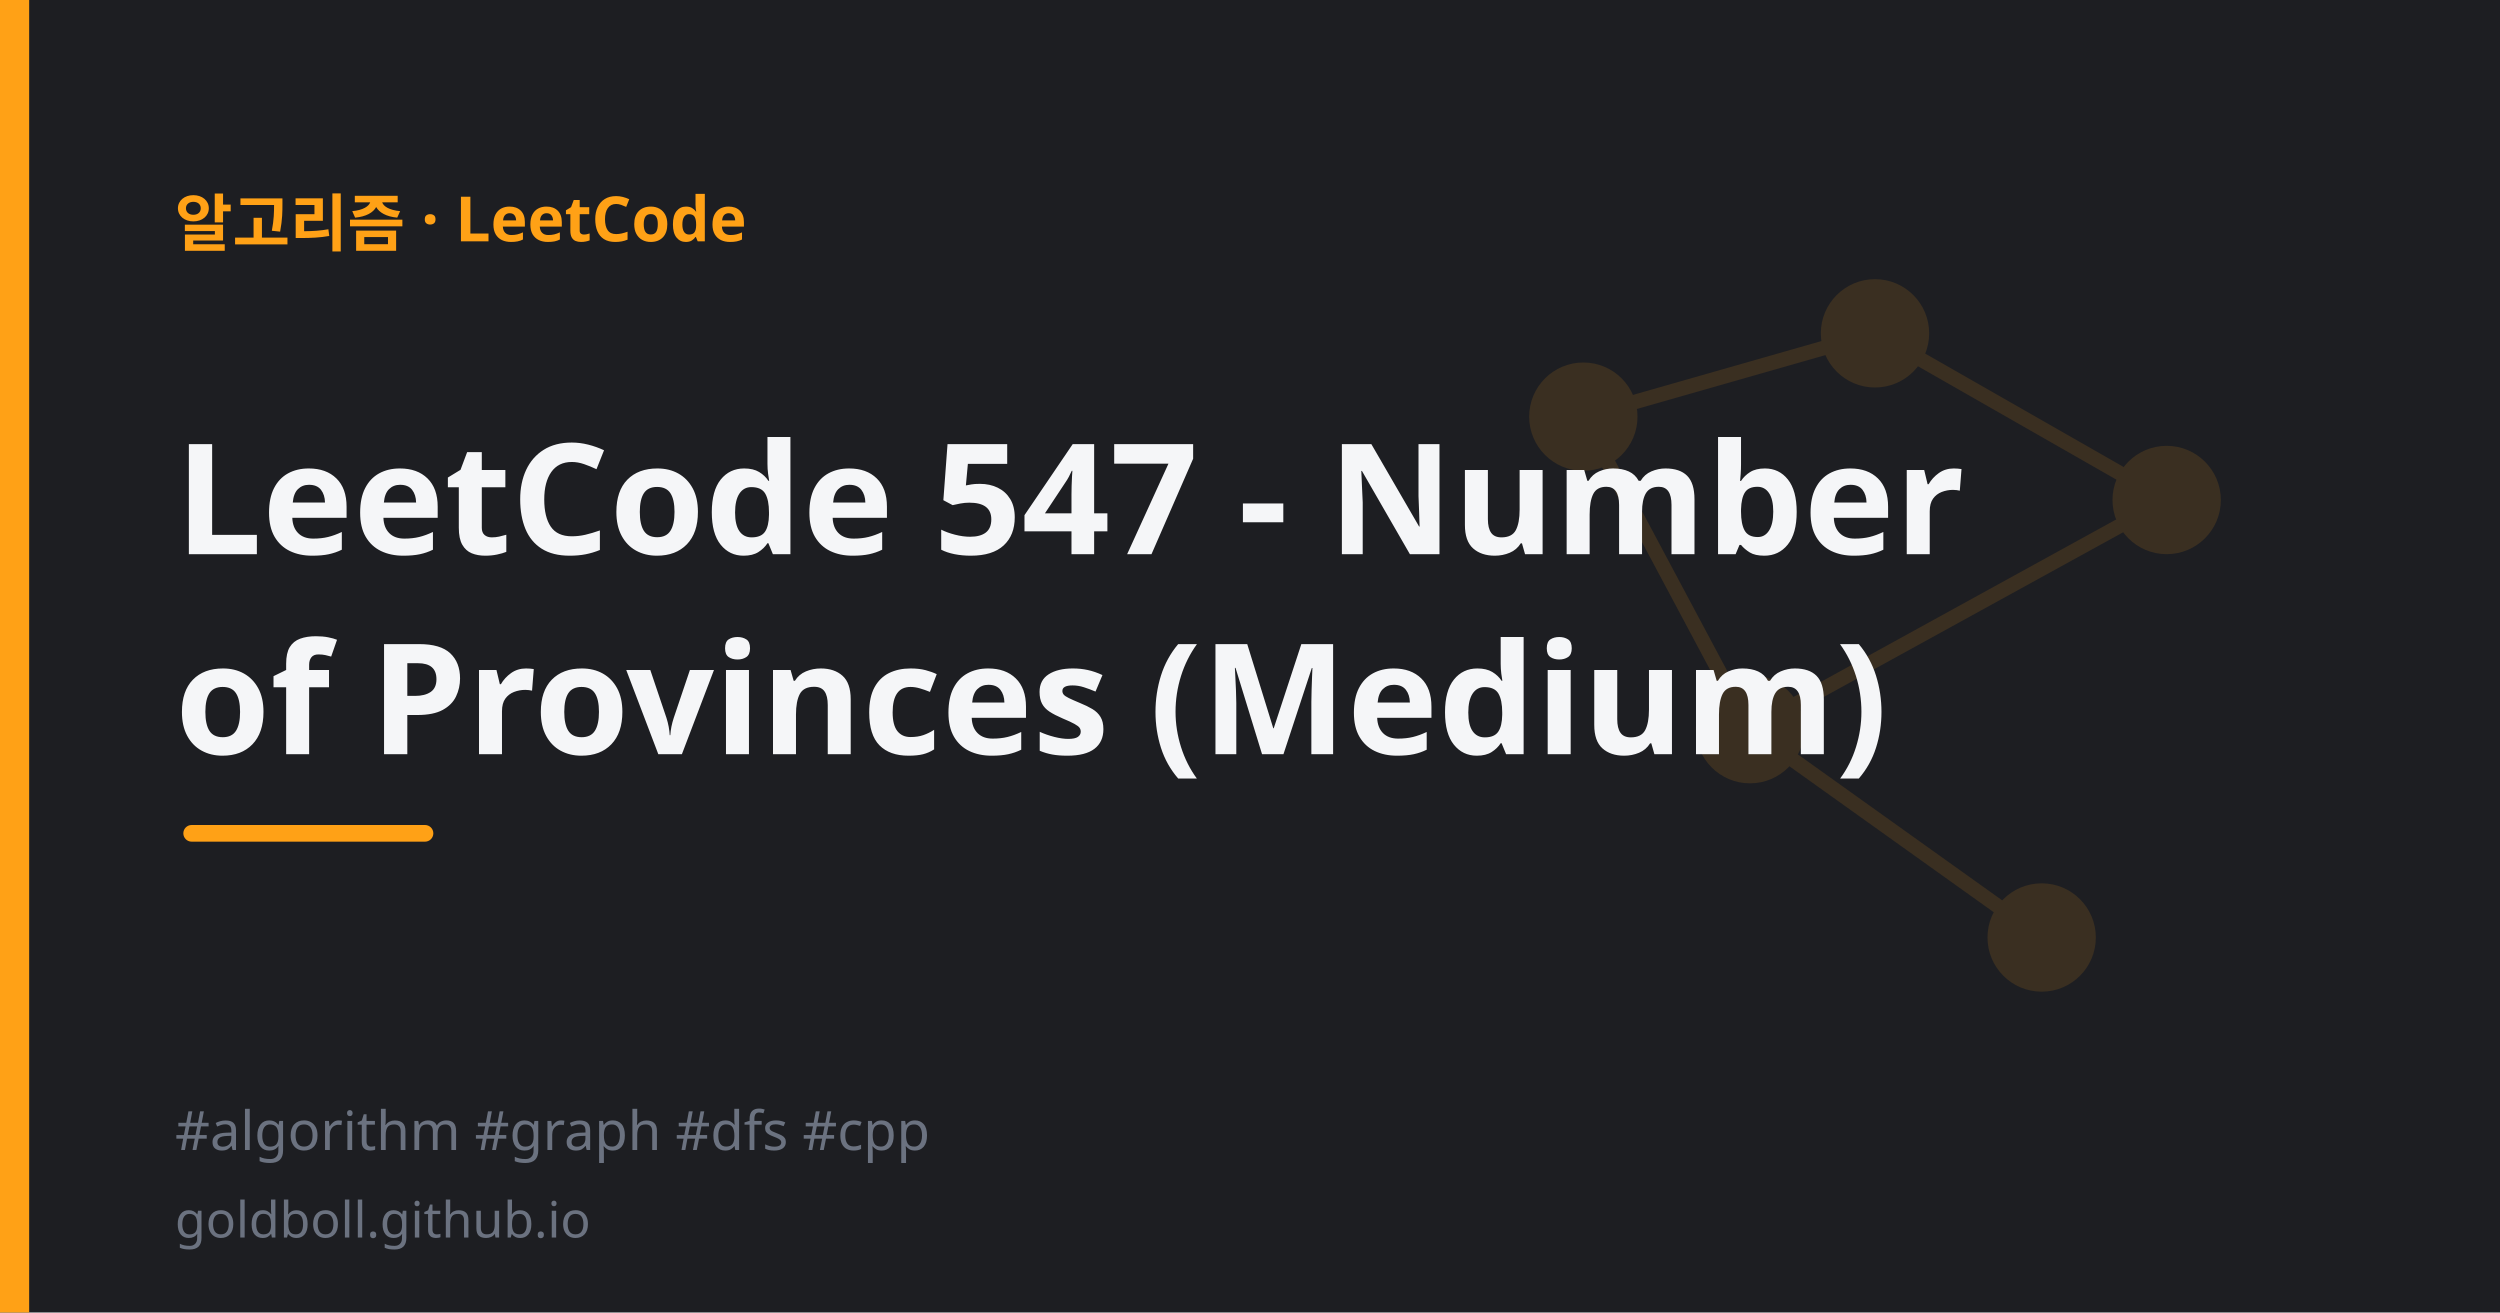
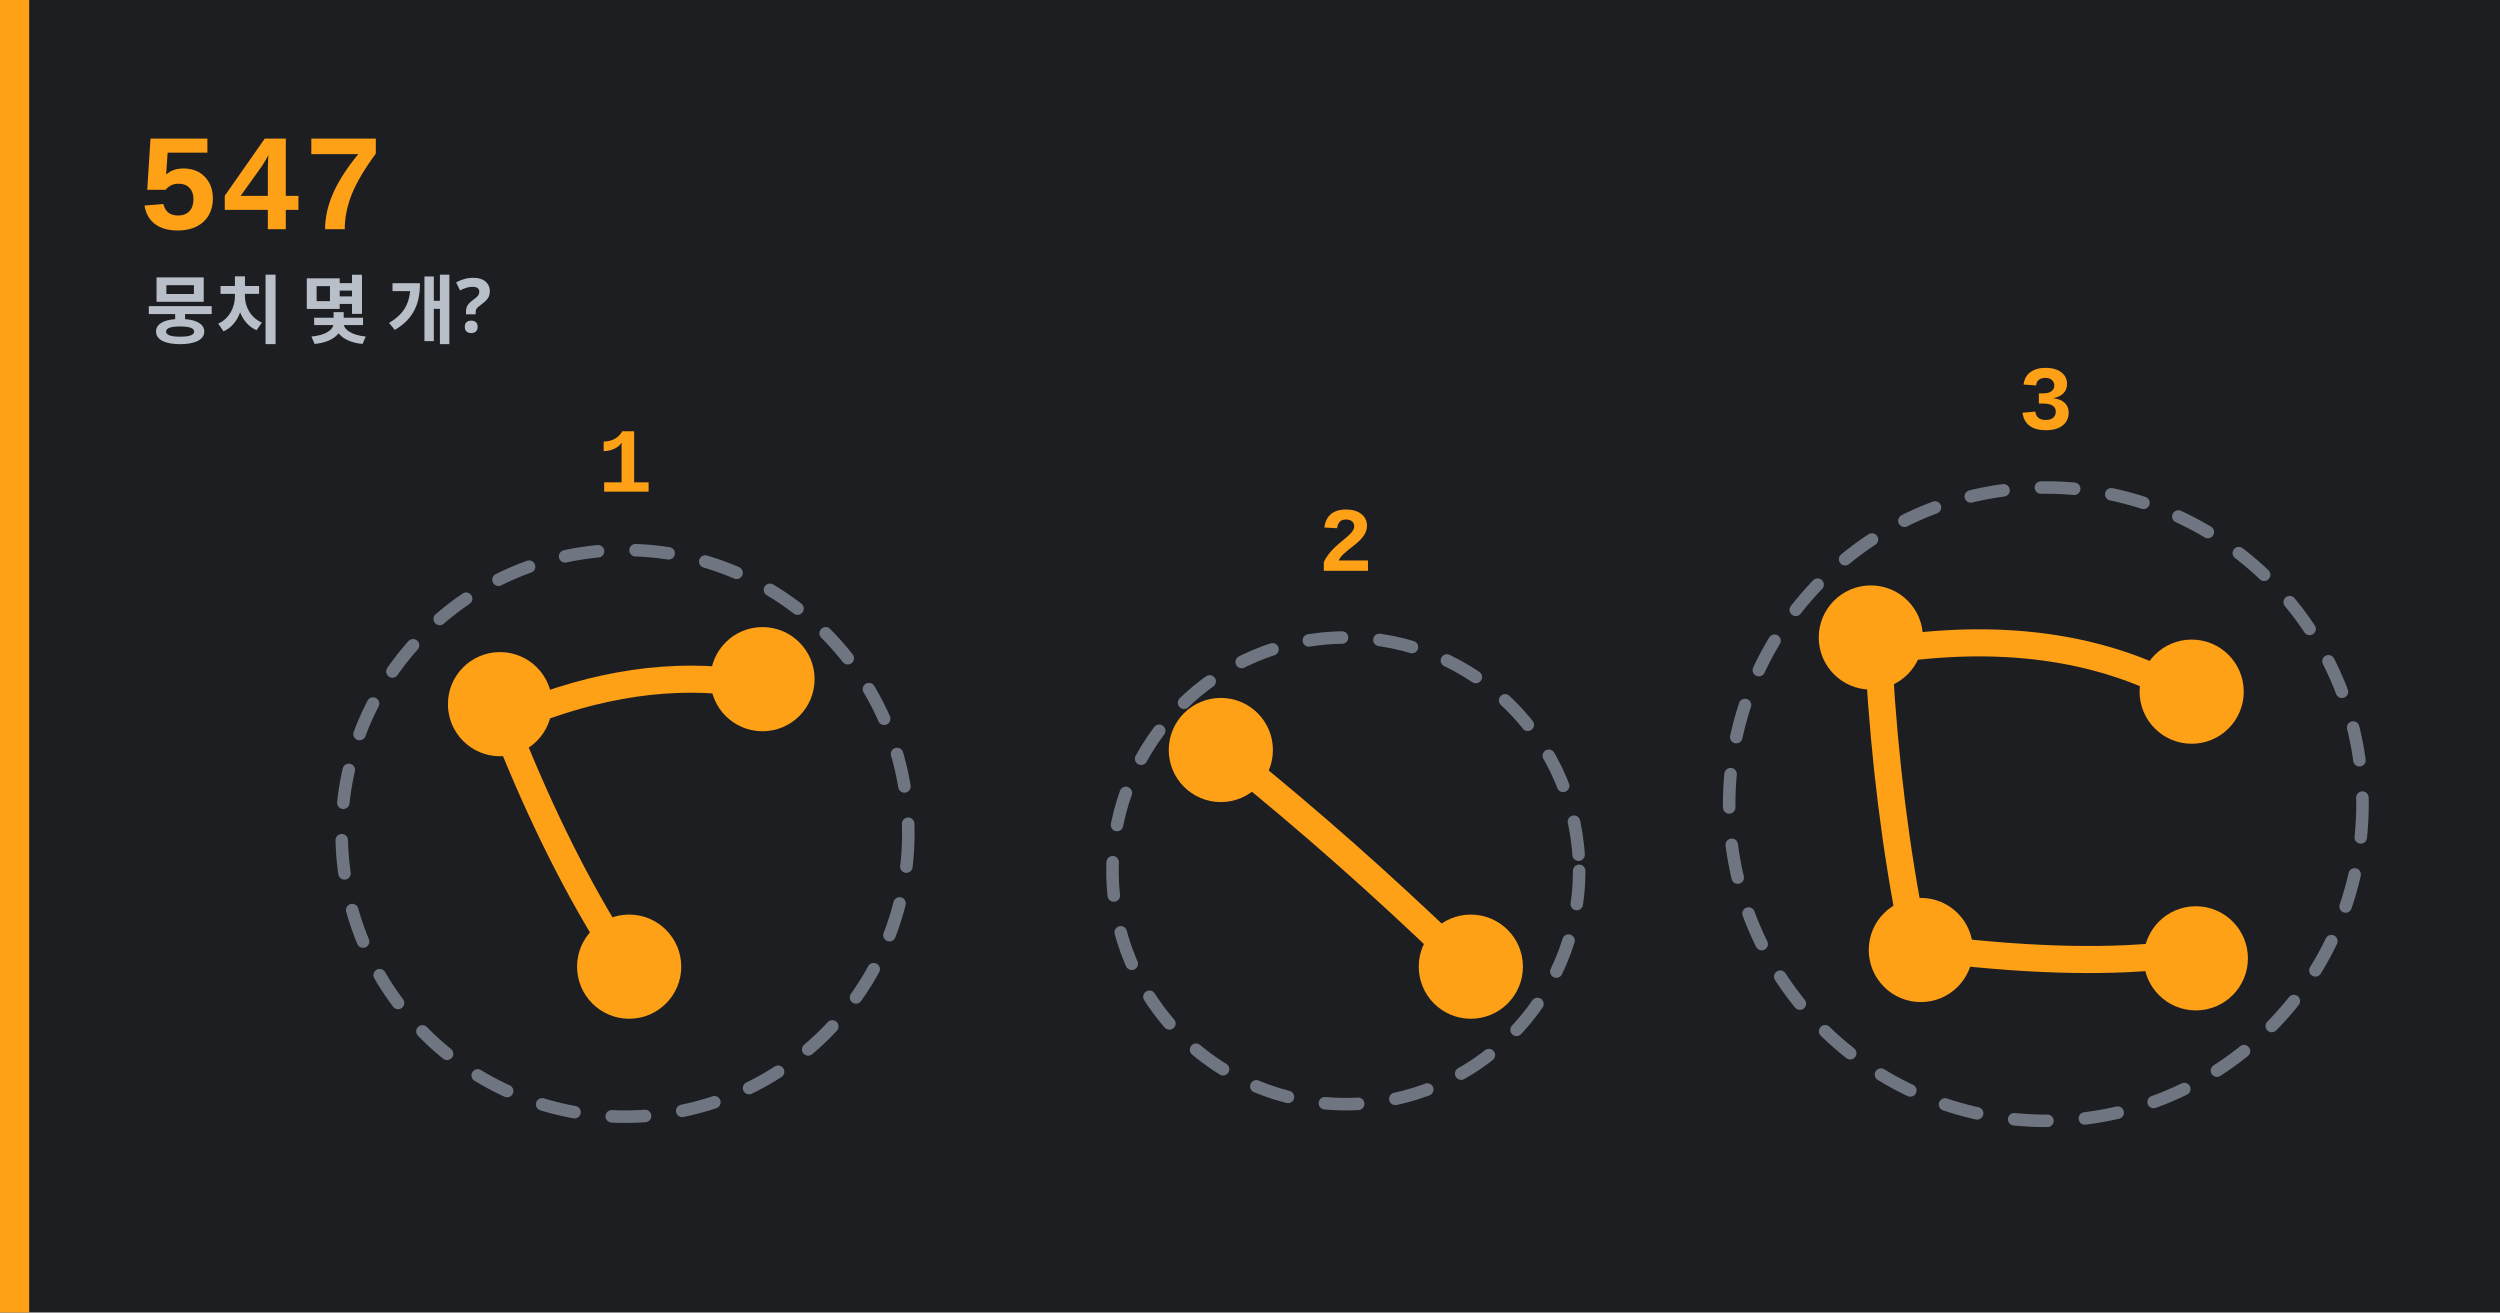
<svg xmlns="http://www.w3.org/2000/svg" width="1200" height="630" viewBox="0 0 1200 630" role="img" aria-label="LeetCode 547 - Number of Provinces (Medium)">
  <rect width="1200" height="630" fill="#1d1e22" />
  <rect width="14" height="630" fill="#FFA116" />
-   <g opacity="0.13" stroke="#FFA116" fill="none" stroke-width="7" stroke-linecap="round" stroke-linejoin="round">
-     <line x1="760" y1="200" x2="900" y2="160" />
-     <line x1="900" y1="160" x2="1040" y2="240" />
-     <line x1="760" y1="200" x2="840" y2="350" />
-     <line x1="840" y1="350" x2="1040" y2="240" />
-     <line x1="840" y1="350" x2="980" y2="450" />
-     <circle cx="760" cy="200" r="26" fill="#FFA116" stroke="none" />
-     <circle cx="900" cy="160" r="26" fill="#FFA116" stroke="none" />
-     <circle cx="1040" cy="240" r="26" fill="#FFA116" stroke="none" />
-     <circle cx="840" cy="350" r="26" fill="#FFA116" stroke="none" />
-     <circle cx="980" cy="450" r="26" fill="#FFA116" stroke="none" />
+   <text x="66" y="110" font-family="'Consolas','Courier New',monospace" font-size="66" font-weight="700" fill="#FFA116">547</text>
+   <text x="70" y="162" font-family="'Segoe UI','Malgun Gothic',sans-serif" font-size="36" font-weight="600" fill="#b9bfc8">뭉치 몇 개?</text>
+   <g fill="none" stroke-linecap="round" stroke-linejoin="round">
+     <g stroke="#6f7681" stroke-width="6" stroke-dasharray="16 18">
+       <circle cx="300" cy="400" r="136" />
+       <circle cx="646" cy="418" r="112" />
+       <circle cx="982" cy="386" r="152" />
+     </g>
+     <g stroke="#FFA116" stroke-width="13">
+       <path d="M248 344 Q 306 320 358 328" />
+       <path d="M244 352 Q 268 412 296 456" />
+       <path d="M594 366 Q 646 408 698 458" />
+       <path d="M906 312 Q 986 300 1044 330" />
+       <path d="M902 320 Q 906 388 918 448" />
+       <path d="M932 456 Q 1000 464 1046 458" />
+     </g>
+     <g fill="#FFA116">
+       <circle cx="240" cy="338" r="25" />
+       <circle cx="366" cy="326" r="25" />
+       <circle cx="302" cy="464" r="25" />
+       <circle cx="586" cy="360" r="25" />
+       <circle cx="706" cy="464" r="25" />
+       <circle cx="898" cy="306" r="25" />
+       <circle cx="1052" cy="332" r="25" />
+       <circle cx="922" cy="456" r="25" />
+       <circle cx="1054" cy="460" r="25" />
+     </g>
  </g>
-   <text x="84" y="118" font-family="'Segoe UI','Malgun Gothic',sans-serif" font-size="30" font-weight="600" fill="#FFA116">알고리즘 · LeetCode</text>
-   <text x="84" y="266" font-family="'Segoe UI','Malgun Gothic',sans-serif" font-size="74" font-weight="700" fill="#f5f6f8">LeetCode 547 - Number</text>
-   <text x="84" y="362" font-family="'Segoe UI','Malgun Gothic',sans-serif" font-size="74" font-weight="700" fill="#f5f6f8">of Provinces (Medium)</text>
-   <rect x="88" y="396" width="120" height="8" rx="4" fill="#FFA116" />
-   <text x="84" y="552" font-family="'Segoe UI','Malgun Gothic',sans-serif" font-size="26" fill="#6b7280">#algorithm   #graph   #dfs   #cpp</text>
-   <text x="84" y="594" font-family="'Segoe UI','Malgun Gothic',sans-serif" font-size="24" fill="#6b7280">goldboll.github.io</text>
+   <g font-family="'Consolas','Courier New',monospace" font-size="44" font-weight="700" fill="#FFA116" text-anchor="middle">
+     <text x="300" y="236">1</text>
+     <text x="646" y="274">2</text>
+     <text x="982" y="206">3</text>
+   </g>
</svg>
